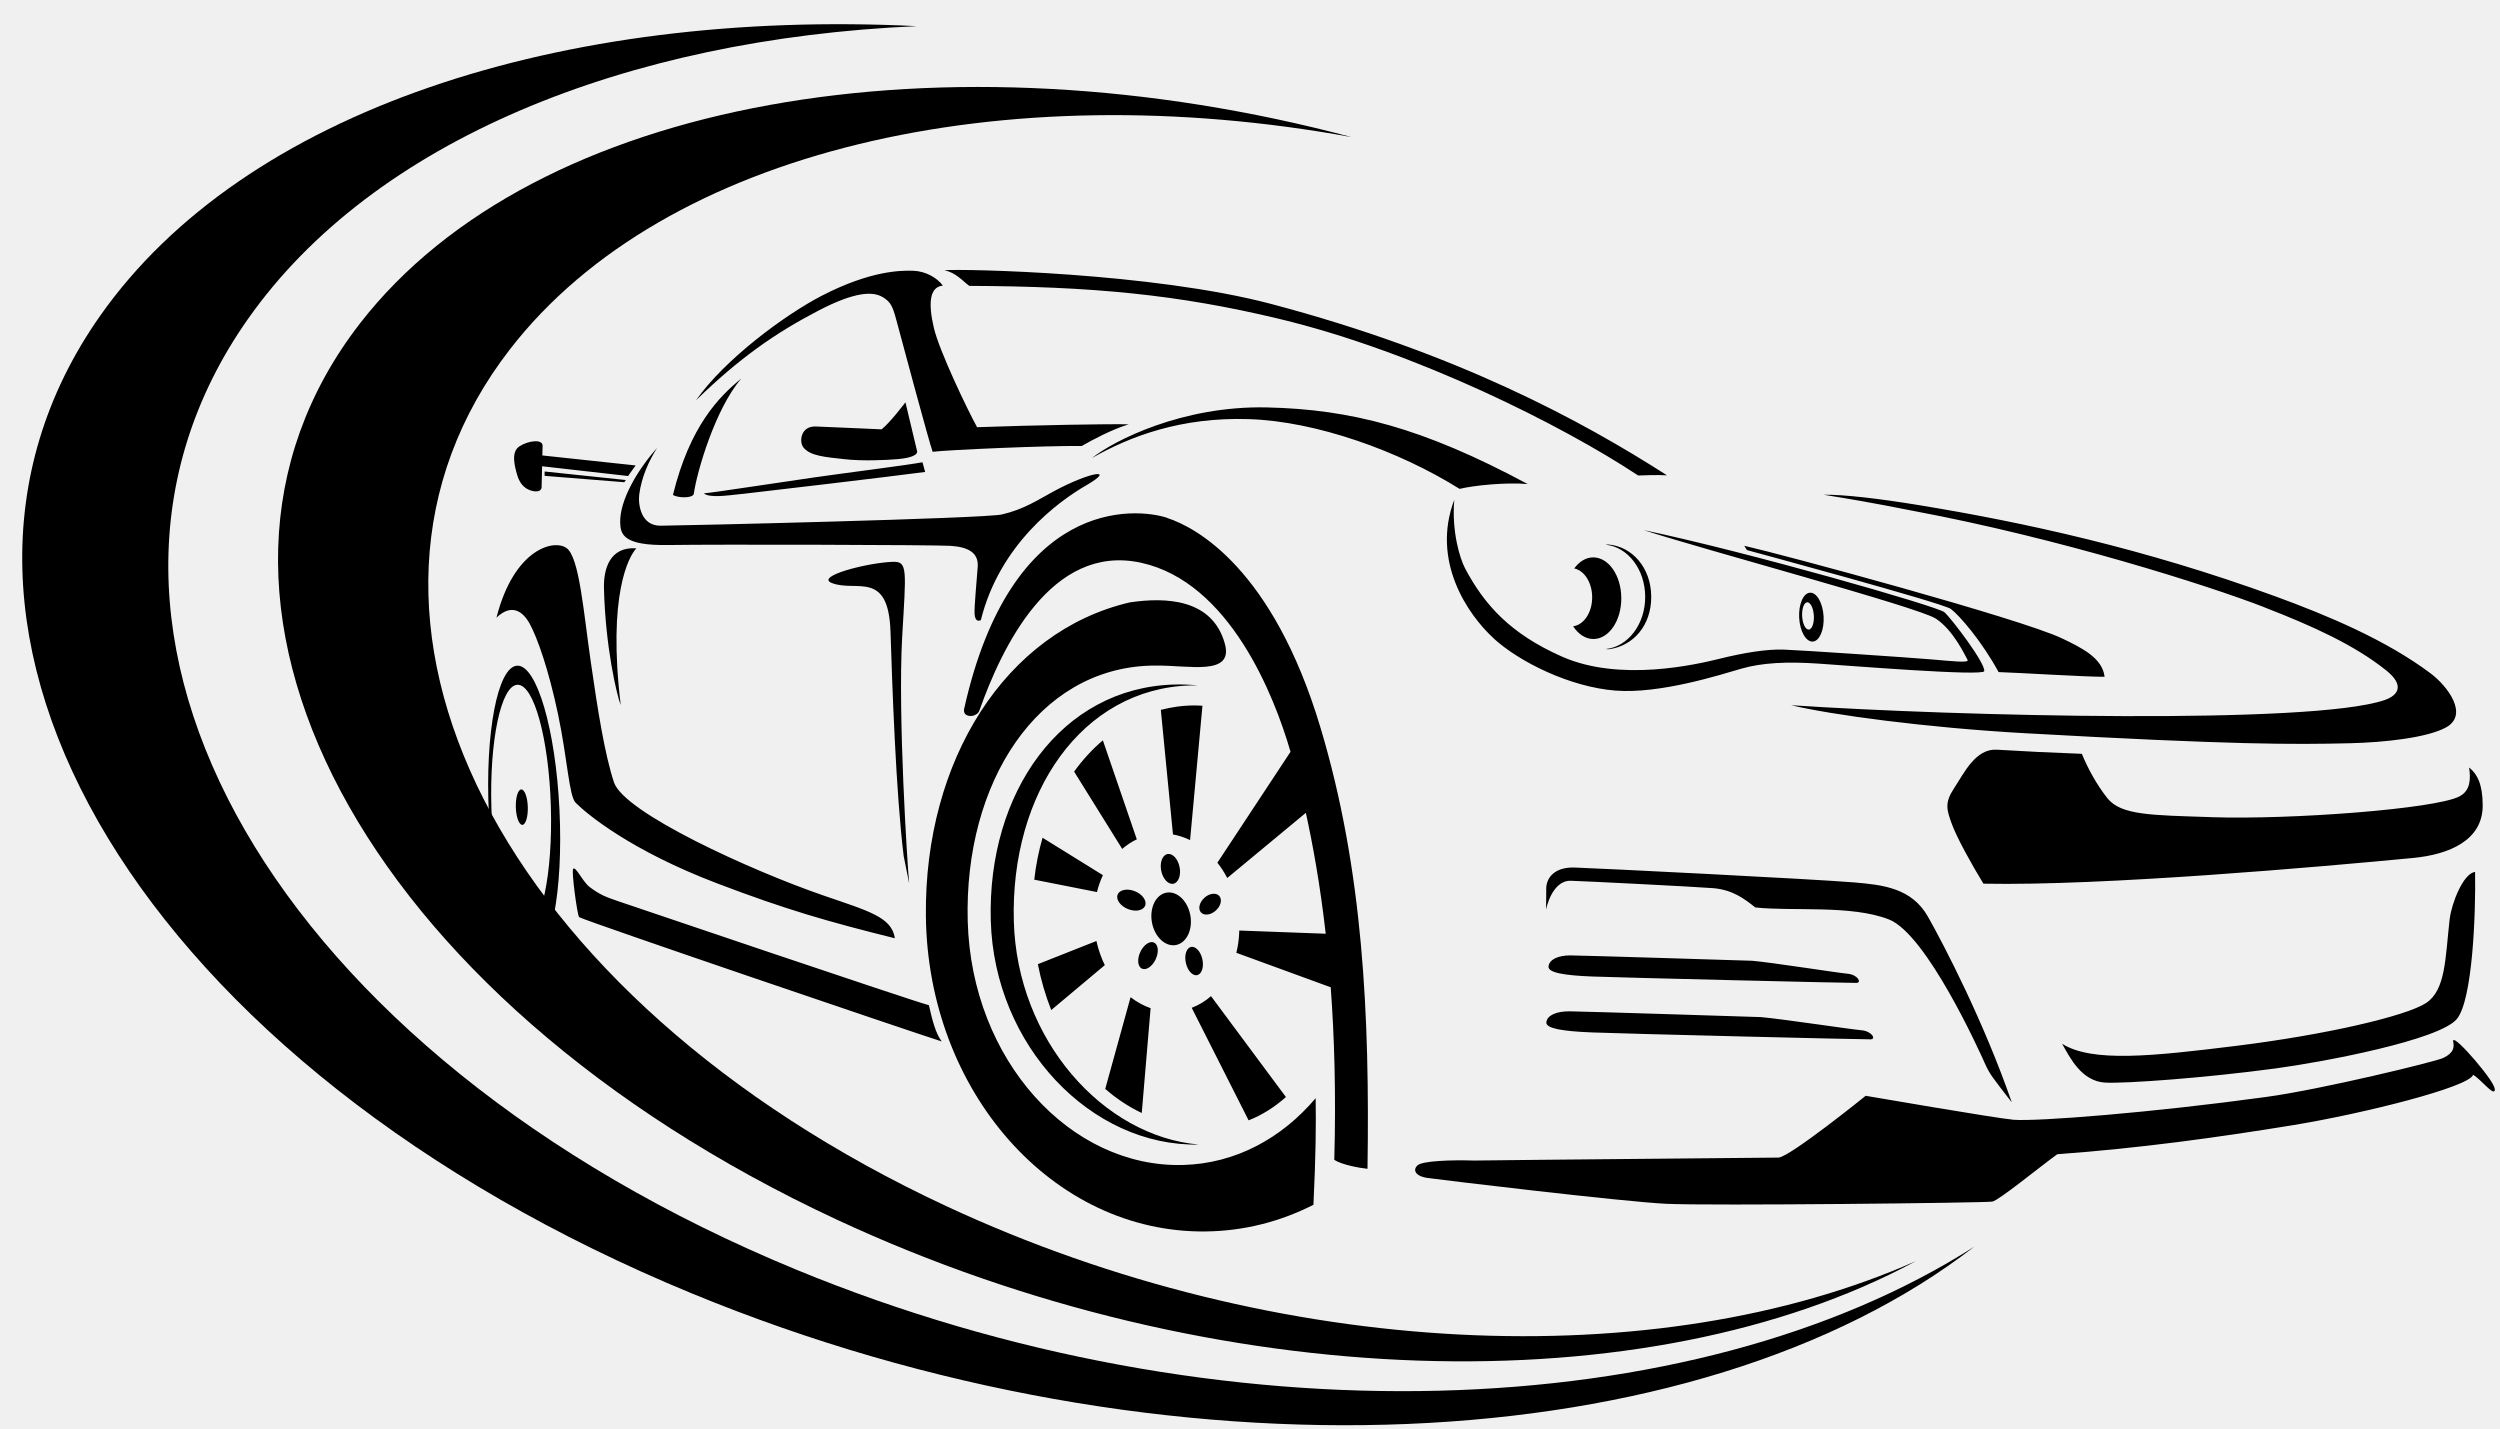
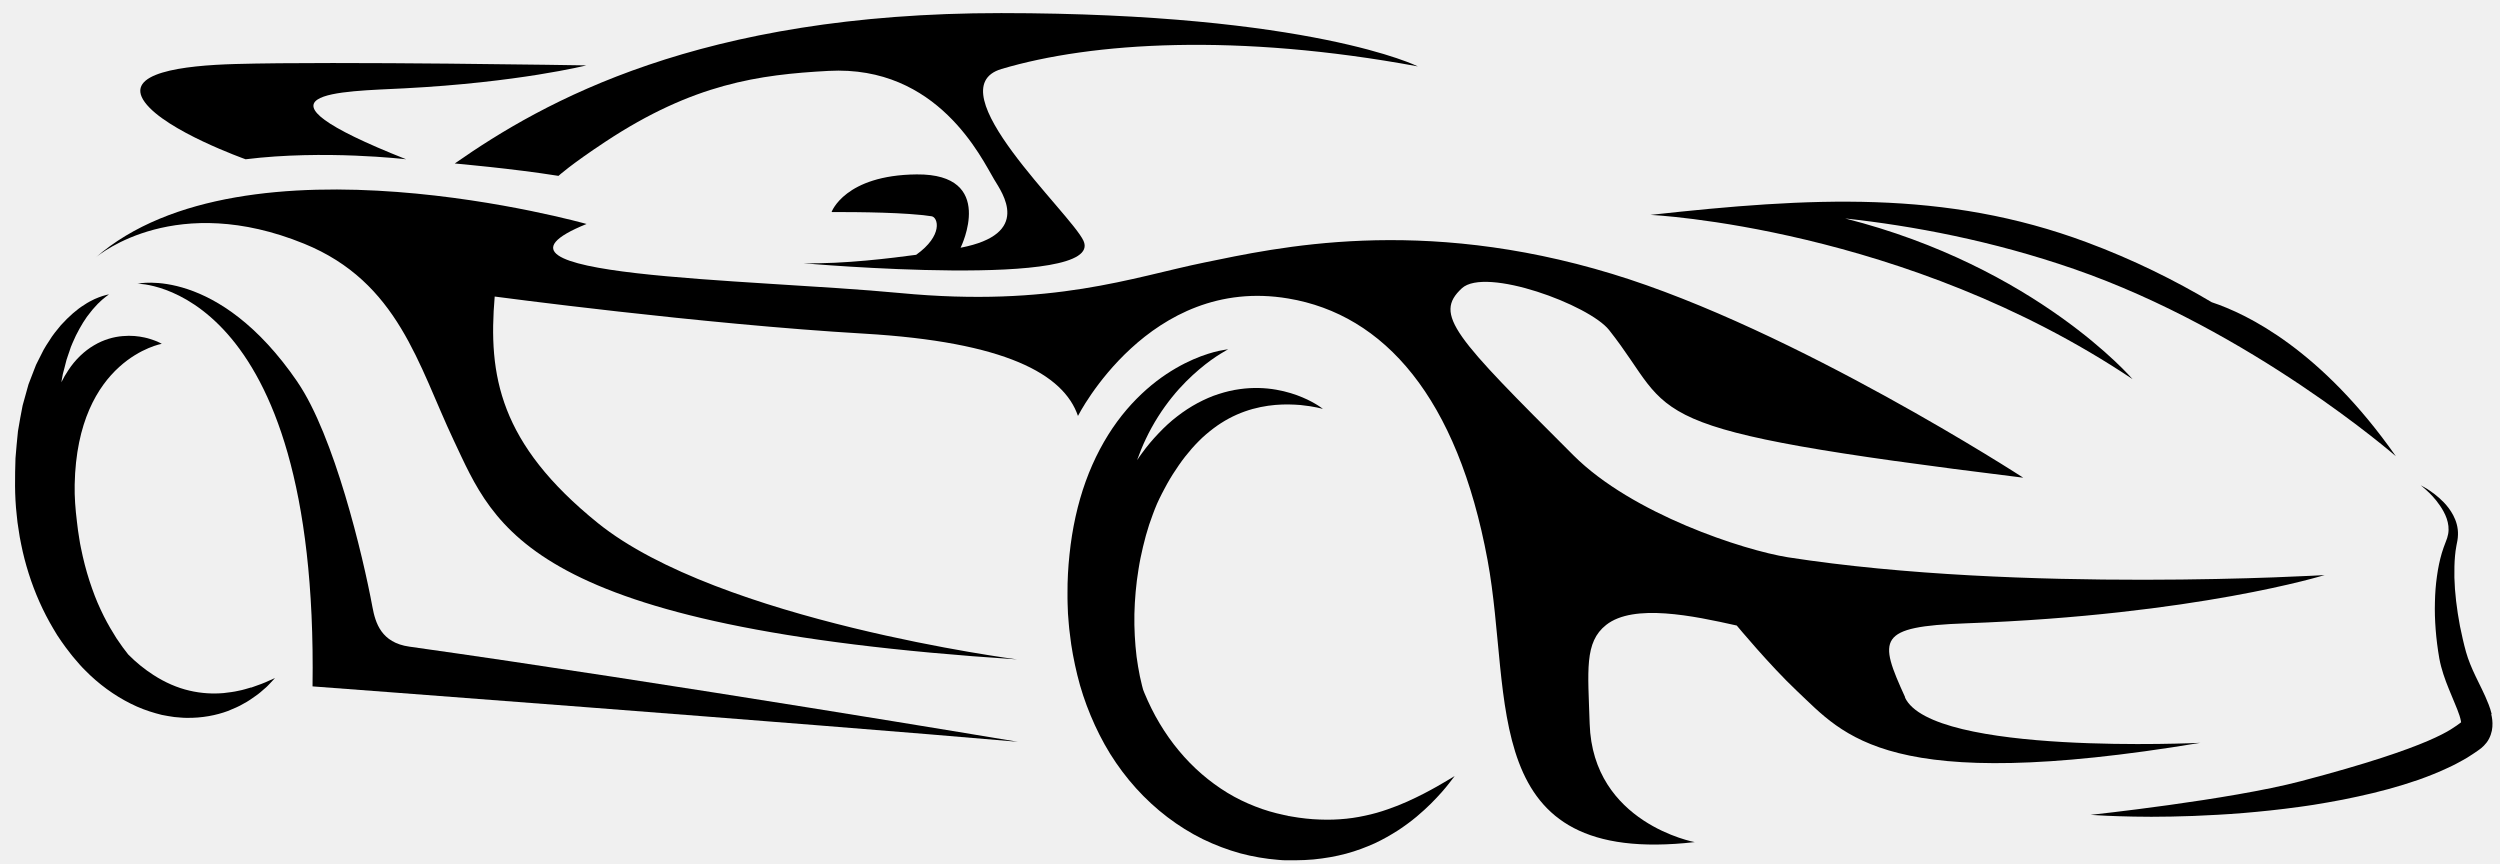
- <svg xmlns="http://www.w3.org/2000/svg" width="91" height="52" viewBox="0 0 91 52" fill="none">
-   <g clip-path="url(#clip0_735_521)">
-     <path d="M46.561 11.606C51.54 12.801 56.895 15.497 59.629 17.308C59.629 17.308 60.377 17.278 60.679 17.302C57.581 15.317 53.055 12.858 46.264 11.062C41.938 9.917 35.031 9.78 34.378 9.837C34.797 9.928 35.031 10.218 35.281 10.406C39.743 10.425 42.862 10.717 46.561 11.606ZM32.507 20.45C31.59 20.48 29.66 20.973 30.275 21.22C31.152 21.572 32.34 20.721 32.414 22.991C32.476 24.915 32.609 28.857 32.894 31.161L33.094 32.16C33.03 31.489 32.677 26.045 32.84 23.165C32.979 20.753 33.047 20.433 32.507 20.45ZM71.011 22.166C71.323 22.401 72.125 23.321 72.749 24.464C73.445 24.485 75.985 24.642 76.607 24.635C76.529 23.946 75.762 23.575 75.057 23.237C73.536 22.511 64.841 20.171 63.492 19.866L63.587 20.023C63.587 20.023 70.715 21.946 71.011 22.166ZM82.429 22.109C84.205 22.797 85.711 23.486 86.856 24.401C87.524 24.934 87.319 25.306 86.788 25.486C84.141 26.385 71.273 26.074 65.197 25.67C66.656 26.019 70.085 26.485 73.687 26.688C81.297 27.113 83.487 27.103 85.538 27.054C86.798 27.024 88.357 26.853 89.035 26.478C89.878 26.013 89.09 24.974 88.479 24.515C86.846 23.288 84.705 22.395 82.828 21.709C78.046 19.963 73.654 19.011 69.864 18.389C68.409 18.15 67.119 17.998 66.379 18.008C67.293 18.157 68.049 18.279 69.647 18.597C74.964 19.593 80.361 21.303 82.427 22.105L82.429 22.109ZM21.984 21.398C22.033 23.535 22.453 25.315 22.595 25.668C22.11 21.654 22.891 20.243 23.164 19.959C22.18 19.889 21.969 20.738 21.984 21.396V21.398ZM23.922 16.301C23.213 17.092 22.552 18.205 22.575 19.026C22.587 19.456 22.692 19.866 24.338 19.839C25.981 19.811 34.033 19.832 34.584 19.868C35.209 19.906 35.624 20.097 35.589 20.626C35.562 21.051 35.455 22.111 35.475 22.352C35.494 22.594 35.597 22.623 35.703 22.572C36.387 19.817 38.511 18.262 39.526 17.674C40.659 17.018 39.687 17.171 38.375 17.873C37.796 18.184 37.279 18.54 36.469 18.726C35.814 18.876 24.776 19.132 24.044 19.136C23.315 19.14 23.224 18.345 23.269 17.991C23.354 17.359 23.618 16.775 23.92 16.303L23.922 16.301ZM32.66 16.715C32.954 16.688 33.38 16.622 33.386 16.438L32.958 14.644C32.958 14.644 32.4 15.385 32.09 15.628C31.732 15.617 30.238 15.541 29.691 15.524C29.143 15.507 29.081 16.076 29.242 16.284C29.496 16.608 30.073 16.637 30.728 16.713C31.385 16.79 32.307 16.747 32.658 16.713L32.66 16.715ZM25.253 17.985C25.363 17.173 26.041 14.87 26.983 13.779C26.187 14.426 25.111 15.501 24.495 18.017C24.677 18.127 25.191 18.144 25.253 17.985ZM32.127 10.812C32.421 10.988 32.495 11.151 32.631 11.665C32.805 12.314 33.818 16.091 33.948 16.445C34.485 16.377 38.096 16.216 39.373 16.235C39.793 15.996 40.462 15.636 41.086 15.446C40.402 15.425 37.571 15.478 35.566 15.55C35.221 14.925 34.194 12.788 33.993 11.936C33.785 11.047 33.83 10.442 34.32 10.397C34.113 10.11 33.69 9.871 33.247 9.856C32.805 9.841 31.693 9.843 29.903 10.77C28.591 11.449 26.39 13.063 25.33 14.576C26.896 13.046 28.219 12.124 29.79 11.307C31.152 10.598 31.784 10.609 32.127 10.814V10.812ZM26.987 17.983C27.479 17.93 32.59 17.327 33.675 17.179L33.578 16.826C33.041 16.929 31.048 17.177 29.649 17.376C28.258 17.575 25.968 17.932 25.621 17.958C25.817 18.131 26.456 18.04 26.987 17.981V17.983ZM56.287 37.212C56.264 37.437 56.876 37.538 57.959 37.581C59.04 37.625 67.898 37.841 68.099 37.832C68.299 37.824 68.13 37.532 67.749 37.5C67.369 37.468 64.856 37.088 64.095 37.022C64.095 37.022 57.693 36.817 57.13 36.812C56.67 36.808 56.312 36.952 56.287 37.212ZM67.584 35.776C67.774 35.767 67.615 35.475 67.253 35.444C66.892 35.412 64.505 35.035 63.783 34.972C63.783 34.972 57.701 34.781 57.168 34.777C56.73 34.773 56.391 34.919 56.366 35.179C56.345 35.403 56.924 35.505 57.953 35.545C58.98 35.585 67.394 35.786 67.584 35.778V35.776ZM89.167 33.459C89.006 34.881 89.028 36.04 88.305 36.512C87.582 36.982 84.684 37.663 81.4 38.069C78.341 38.448 76.147 38.681 75.061 37.993C75.357 38.522 75.779 39.362 76.634 39.407C77.37 39.445 80.253 39.239 82.853 38.888C84.593 38.653 88.795 37.858 89.429 37.092C90.004 36.398 90.12 33.258 90.093 31.739C89.667 31.783 89.233 32.881 89.169 33.457L89.167 33.459ZM65.984 23.353C66.23 23.338 66.406 22.928 66.379 22.437C66.35 21.946 66.129 21.559 65.885 21.574C65.639 21.588 65.463 21.999 65.49 22.49C65.517 22.983 65.74 23.368 65.984 23.353ZM65.782 21.923C65.9 21.916 66.007 22.134 66.024 22.407C66.04 22.682 65.957 22.911 65.84 22.917C65.722 22.924 65.614 22.708 65.598 22.433C65.583 22.158 65.666 21.929 65.782 21.923ZM80.476 29.743C78.335 29.673 77.215 29.678 76.719 29.066C76.324 28.579 75.981 27.936 75.779 27.439C74.714 27.399 73.673 27.35 72.689 27.289C71.906 27.24 71.486 28.152 71.13 28.689C70.773 29.227 70.862 29.479 71.044 29.985C71.224 30.488 71.79 31.504 72.197 32.166C76.554 32.253 84.49 31.55 87.846 31.229C89.157 31.102 90.37 30.585 90.37 29.324C90.37 28.522 90.159 28.177 89.903 27.959C89.897 27.953 89.886 27.949 89.876 27.943C89.93 28.319 89.944 28.774 89.518 28.992C88.648 29.441 83.444 29.843 80.474 29.745L80.476 29.743ZM72.236 38.679C72.43 39.11 72.499 39.182 73.23 40.128C72.211 37.191 70.771 34.417 70.18 33.372C69.589 32.325 68.543 32.21 67.505 32.121C66.096 32.001 58.131 31.603 57.31 31.578C56.608 31.557 56.295 31.929 56.283 32.331C56.279 32.492 56.287 32.663 56.275 33.112C56.275 33.112 56.48 32.041 57.178 32.06C57.697 32.075 61.63 32.272 62.357 32.329C63.083 32.388 63.521 32.737 63.893 33.031C65.238 33.179 67.392 32.93 68.76 33.469C70.128 34.009 72.044 38.249 72.238 38.681L72.236 38.679ZM58.455 23.624C58.497 23.628 58.54 23.637 58.581 23.63C59.449 23.508 60.109 22.771 60.105 21.72C60.1 20.668 59.418 19.906 58.567 19.822C58.526 19.817 58.482 19.824 58.441 19.828C59.245 19.902 59.881 20.719 59.885 21.72C59.89 22.721 59.259 23.541 58.455 23.624ZM54.365 23.235C55.318 24.106 57.155 25.006 58.796 25.137C60.435 25.268 62.645 24.553 63.395 24.337C64.145 24.121 65.054 24.079 66.187 24.155C67.32 24.231 72.189 24.623 72.226 24.43C72.278 24.153 71.048 22.53 70.777 22.285C70.548 22.077 63.641 20.097 59.83 19.295C61.845 19.959 69.806 22.094 70.459 22.515C71.112 22.936 71.544 23.895 71.618 24.018C71.693 24.14 71.056 24.066 70.314 24.003C69.572 23.939 65.548 23.666 64.922 23.645C64.298 23.626 63.484 23.759 62.616 23.973C61.748 24.187 58.972 24.838 56.852 23.899C54.973 23.065 54.032 22.016 53.33 20.691C53.142 20.336 52.838 19.36 52.935 18.195C52.094 20.414 53.414 22.361 54.367 23.233L54.365 23.235ZM57.261 22.795C57.449 23.082 57.711 23.262 58.003 23.26C58.565 23.258 59.02 22.591 59.015 21.77C59.013 20.95 58.554 20.287 57.992 20.289C57.724 20.289 57.482 20.444 57.302 20.691C57.67 20.767 57.953 21.206 57.955 21.737C57.957 22.291 57.653 22.746 57.263 22.797L57.261 22.795ZM55.607 17.619C51.794 15.571 49.176 14.898 46.111 14.83C43.046 14.762 40.551 16.032 39.743 16.675C41.14 15.876 43.002 15.177 45.453 15.256C47.905 15.332 50.916 16.411 53.129 17.795C53.654 17.666 54.832 17.551 55.607 17.619ZM42.808 34.398C43.192 34.322 43.426 33.835 43.327 33.309C43.228 32.784 42.835 32.418 42.45 32.494C42.066 32.57 41.833 33.057 41.932 33.584C42.031 34.108 42.424 34.474 42.808 34.398ZM36.064 33.503C36.188 38.067 39.716 41.743 43.639 41.662C40.16 41.36 37.021 37.86 36.903 33.529C36.777 28.869 39.375 25.061 43.345 24.949C43.436 24.947 43.527 24.947 43.616 24.949C43.325 24.921 43.033 24.908 42.74 24.917C38.629 25.033 35.938 28.844 36.064 33.503ZM42.849 25.721C42.647 25.748 42.448 25.789 42.254 25.839L42.696 30.374C42.909 30.412 43.118 30.482 43.319 30.579L43.769 25.689C43.469 25.668 43.163 25.677 42.849 25.721ZM43.581 35.494C43.746 35.454 43.829 35.194 43.765 34.91C43.701 34.627 43.515 34.43 43.349 34.47C43.184 34.51 43.102 34.771 43.166 35.054C43.23 35.336 43.416 35.535 43.583 35.494H43.581ZM42.713 32.168C42.897 32.128 42.998 31.855 42.936 31.557C42.876 31.258 42.676 31.049 42.492 31.089C42.308 31.129 42.207 31.402 42.269 31.701C42.331 31.997 42.529 32.206 42.713 32.168ZM42.064 34.923C42.188 34.663 42.165 34.39 42.012 34.312C41.859 34.235 41.634 34.386 41.51 34.646C41.386 34.906 41.409 35.181 41.562 35.257C41.715 35.334 41.94 35.183 42.064 34.923ZM22.779 17.473L19.824 17.162V17.321L22.724 17.553L22.781 17.473H22.779ZM42.483 18.848C41.32 18.472 36.81 18.089 35.093 25.81C35.05 26.078 35.349 26.095 35.477 26.032C35.564 25.99 35.618 25.956 35.653 25.856C36.459 23.582 38.257 19.767 41.535 20.484C44.761 21.191 46.388 25.334 46.975 27.365L44.313 31.402C44.447 31.571 44.567 31.758 44.672 31.959L47.533 29.587C47.781 30.719 48.051 32.179 48.256 33.988L45.11 33.871C45.104 34.153 45.067 34.424 45.003 34.682L48.438 35.937C48.572 37.746 48.634 39.834 48.568 42.219C48.841 42.396 49.459 42.511 49.777 42.545C49.86 36.965 49.62 31.669 48.066 26.487C46.328 20.683 43.531 19.191 42.483 18.853V18.848ZM90.066 38.567C89.737 38.179 89.291 37.724 89.293 37.894C89.338 38.11 89.332 38.321 88.929 38.512C88.646 38.645 84.517 39.652 82.489 39.929C78.329 40.501 74.146 40.828 73.29 40.759C72.691 40.71 67.911 39.887 67.911 39.887C67.911 39.887 65.187 42.087 64.744 42.136L56.089 42.217L53.66 42.244C52.801 42.217 51.796 42.257 51.608 42.411C51.42 42.566 51.492 42.809 51.959 42.877C52.427 42.944 59.057 43.742 60.648 43.818C62.237 43.895 72.288 43.785 72.523 43.738C72.759 43.694 74.257 42.466 74.886 42.014C77.887 41.795 80.718 41.404 83.465 40.956C86.021 40.537 89.892 39.568 90.022 39.121C90.328 39.318 90.7 39.809 90.793 39.718C90.913 39.601 90.442 39.009 90.07 38.569L90.066 38.567ZM41.882 36.698C41.624 36.607 41.38 36.474 41.153 36.298L40.231 39.635C40.634 39.989 41.078 40.285 41.56 40.513L41.882 36.698ZM46.809 39.934L44.081 36.26C43.872 36.442 43.635 36.588 43.378 36.684L45.449 40.78C45.937 40.59 46.394 40.3 46.809 39.931V39.934ZM43.85 32.672C43.662 32.833 43.6 33.072 43.709 33.205C43.819 33.338 44.058 33.315 44.246 33.152C44.434 32.991 44.496 32.752 44.387 32.619C44.278 32.486 44.036 32.509 43.85 32.67V32.672ZM18.974 28.736C18.852 28.74 18.766 29.032 18.776 29.388C18.786 29.743 18.894 30.029 19.014 30.025C19.134 30.02 19.223 29.728 19.212 29.373C19.202 29.017 19.094 28.732 18.974 28.734V28.736ZM18.824 24.231C18.115 24.267 17.652 26.677 17.794 29.614C17.935 32.551 18.625 34.904 19.336 34.868C20.045 34.832 20.508 32.422 20.365 29.485C20.225 26.548 19.535 24.195 18.824 24.231ZM19.105 33.838C18.507 33.857 17.962 31.876 17.887 29.415C17.813 26.954 18.239 24.944 18.836 24.925C19.433 24.906 19.977 26.887 20.051 29.348C20.126 31.808 19.7 33.819 19.105 33.838ZM19.287 22.716C19.553 23.205 19.966 24.346 20.316 26.015C20.661 27.665 20.713 28.982 20.956 29.223C21.39 29.654 22.978 30.966 26.109 32.157C28.612 33.11 30.122 33.543 32.574 34.153C32.456 33.378 31.619 33.163 29.965 32.593C27.351 31.692 22.719 29.587 22.349 28.478C22.011 27.454 21.758 25.854 21.51 24.132C21.242 22.282 21.091 20.308 20.632 19.957C20.173 19.606 18.708 19.976 18.071 22.483C18.605 21.971 19.02 22.225 19.287 22.714V22.716ZM19.516 17.886C19.692 17.892 19.714 17.759 19.714 17.759L19.733 16.972L22.862 17.327C22.967 17.175 23.052 17.056 23.137 16.942L19.741 16.578L19.75 16.246C19.778 15.966 19.229 16.036 18.908 16.246C18.588 16.455 18.737 16.982 18.826 17.291C18.974 17.803 19.34 17.884 19.516 17.888V17.886ZM40.681 32.566C40.613 32.746 40.783 32.981 41.06 33.091C41.337 33.201 41.615 33.144 41.684 32.964C41.752 32.784 41.583 32.549 41.306 32.439C41.029 32.329 40.75 32.386 40.681 32.566ZM22.469 32.792C22.093 32.663 21.847 32.579 21.467 32.291C21.2 32.088 20.95 31.504 20.861 31.631C20.797 31.724 21.018 33.353 21.082 33.385C21.419 33.562 33.051 37.517 34.279 37.909C34.059 37.617 33.942 37.162 33.812 36.59C33.165 36.419 22.839 32.919 22.467 32.792H22.469ZM43.073 42.405C38.962 42.521 35.364 38.59 35.225 33.533C35.089 28.476 37.771 24.346 41.882 24.229C41.948 24.229 42.014 24.227 42.081 24.229C43.242 24.204 44.92 24.629 44.583 23.425C44.127 21.796 42.442 21.73 41.124 21.927C36.6 22.983 33.642 27.678 33.702 33.34C33.77 39.745 38.327 44.887 43.879 44.825C45.278 44.811 46.607 44.466 47.809 43.854C47.896 42.075 47.905 40.928 47.89 39.974C46.65 41.438 44.972 42.352 43.071 42.405H43.073ZM41.38 30.552L40.144 26.948C39.758 27.276 39.406 27.657 39.098 28.087L40.849 30.901C41.01 30.759 41.188 30.642 41.38 30.552ZM40.144 31.855L37.949 30.494C37.809 30.981 37.705 31.491 37.647 32.02L39.929 32.471C39.983 32.255 40.055 32.05 40.146 31.855H40.144ZM40.216 35.133C40.084 34.862 39.979 34.568 39.91 34.252L37.778 35.096C37.891 35.678 38.057 36.239 38.265 36.766L40.216 35.13V35.133Z" fill="black" />
-     <path d="M69.711 45.919C60.01 51.137 44.28 50.83 30.453 44.392C13.155 36.334 5.386 21.728 13.105 11.77C19.483 3.544 34.436 1.062 49.199 4.991C36.519 2.674 24.21 5.429 18.57 12.704C11.082 22.363 18.191 36.332 34.448 43.905C46.58 49.554 60.375 50.045 69.709 45.917L69.711 45.919Z" fill="black" />
-     <path d="M71.873 45.371C61.785 53.198 42.463 54.203 25.194 47.085C5.254 38.869 -4.396 22.936 3.642 11.5C8.901 4.014 20.438 0.311 33.371 0.952C22.779 1.415 13.595 5.11 9.021 11.618C1.085 22.911 10.026 38.404 28.99 46.218C44.395 52.565 61.675 51.897 71.875 45.371H71.873Z" fill="black" />
-   </g>
-   <defs>
-     <clipPath id="clip0_735_521">
-       <rect width="91" height="52" fill="white" transform="translate(0.000488281 0.000244141)" />
-     </clipPath>
-   </defs>
+ <svg xmlns="http://www.w3.org/2000/svg" width="139" height="48" viewBox="0 0 139 48" fill="none">
+   <path d="M79.16 44.127C78.609 44.408 77.935 44.734 77.15 45C76.757 45.138 76.338 45.26 75.894 45.352C75.451 45.449 74.986 45.52 74.496 45.551C74.012 45.587 73.507 45.581 72.986 45.546C72.726 45.525 72.461 45.5 72.19 45.459C72.058 45.439 71.92 45.413 71.782 45.393L71.67 45.372H71.639C71.639 45.372 71.654 45.372 71.639 45.367H71.629L71.578 45.352L71.379 45.311C70.848 45.199 70.313 45.046 69.787 44.837C69.261 44.632 68.741 44.382 68.246 44.081C67.251 43.474 66.328 42.683 65.547 41.739C65.154 41.27 64.797 40.76 64.476 40.224C64.154 39.688 63.874 39.117 63.629 38.53C63.603 38.469 63.583 38.408 63.557 38.346C63.537 38.27 63.516 38.193 63.496 38.117C63.409 37.78 63.338 37.428 63.277 37.061C63.215 36.698 63.164 36.321 63.134 35.933C63.103 35.545 63.078 35.153 63.072 34.749C63.057 33.943 63.108 33.112 63.21 32.275C63.236 32.066 63.266 31.856 63.302 31.647C63.333 31.438 63.373 31.229 63.414 31.02C63.496 30.601 63.603 30.188 63.71 29.78C63.822 29.372 63.955 28.968 64.103 28.581C64.175 28.387 64.251 28.193 64.333 28.004C64.374 27.912 64.419 27.815 64.46 27.729C64.481 27.683 64.496 27.647 64.527 27.596L64.603 27.443L64.746 27.172C64.792 27.081 64.848 26.989 64.894 26.897C64.996 26.718 65.098 26.54 65.21 26.366C65.43 26.024 65.654 25.693 65.894 25.387C66.134 25.081 66.384 24.795 66.649 24.53C66.909 24.264 67.185 24.035 67.466 23.82C68.027 23.397 68.619 23.086 69.21 22.877C69.802 22.667 70.384 22.56 70.909 22.514C71.44 22.468 71.915 22.489 72.308 22.519C72.7 22.56 73.012 22.611 73.226 22.657C73.44 22.703 73.552 22.734 73.552 22.734C73.552 22.734 73.461 22.657 73.277 22.54C73.088 22.422 72.808 22.259 72.42 22.096C72.037 21.933 71.542 21.769 70.956 21.667C70.369 21.565 69.675 21.529 68.92 21.637C68.542 21.688 68.154 21.779 67.761 21.907C67.364 22.029 66.971 22.208 66.583 22.412C66.195 22.621 65.812 22.871 65.45 23.152C65.083 23.433 64.741 23.749 64.414 24.096C64.088 24.438 63.777 24.805 63.496 25.193C63.399 25.32 63.312 25.453 63.221 25.586C63.368 25.178 63.527 24.785 63.705 24.412C64.129 23.514 64.639 22.739 65.159 22.091C65.68 21.443 66.21 20.933 66.68 20.535C67.149 20.137 67.552 19.861 67.838 19.683C68.124 19.504 68.287 19.422 68.287 19.422C68.287 19.422 68.103 19.438 67.767 19.509C67.43 19.585 66.94 19.723 66.343 19.983C65.746 20.244 65.037 20.631 64.302 21.193C63.567 21.759 62.802 22.504 62.113 23.443C61.425 24.382 60.822 25.504 60.368 26.759C59.914 28.014 59.613 29.392 59.465 30.821C59.389 31.535 59.348 32.265 59.353 32.989V33.249C59.353 33.341 59.353 33.438 59.358 33.535C59.363 33.729 59.373 33.923 59.379 34.117C59.389 34.306 59.404 34.494 59.424 34.683L59.45 34.969L59.486 35.255C59.567 36.015 59.715 36.775 59.899 37.535C60.083 38.295 60.333 39.045 60.639 39.78C60.945 40.515 61.302 41.229 61.725 41.913C62.149 42.592 62.629 43.234 63.164 43.826C64.231 45.01 65.506 45.979 66.869 46.653C67.552 46.985 68.256 47.25 68.955 47.444C69.659 47.633 70.364 47.75 71.052 47.806C71.139 47.811 71.226 47.816 71.308 47.826H71.369L71.415 47.831H71.445H71.558C71.726 47.831 71.889 47.831 72.052 47.831C72.379 47.831 72.706 47.811 73.022 47.786C73.66 47.724 74.272 47.617 74.843 47.464C75.415 47.311 75.945 47.107 76.425 46.893C76.91 46.668 77.338 46.418 77.731 46.168C78.119 45.913 78.466 45.653 78.767 45.403C79.068 45.148 79.333 44.908 79.563 44.678C80.022 44.219 80.349 43.837 80.558 43.566C80.665 43.433 80.742 43.326 80.798 43.255C80.849 43.183 80.879 43.148 80.879 43.148C80.879 43.148 80.721 43.239 80.43 43.418C80.139 43.592 79.711 43.842 79.16 44.127Z" fill="black" />
+   <path d="M16.546 21.244C12.112 14.764 7.647 15.774 7.647 15.774C7.647 15.774 17.704 15.718 17.377 38.163C17.377 38.163 45.037 40.234 56.593 41.244C56.593 41.244 37.047 37.964 22.76 35.953C21.194 35.734 20.872 34.627 20.709 33.759C20.174 30.861 18.576 24.218 16.546 21.249V21.244Z" fill="black" />
+   <path d="M31.051 9.779C31.051 9.779 31.704 9.172 33.658 7.881C38.551 4.646 42.204 4.151 46.062 3.942C52.154 3.61 54.582 8.82 55.276 9.978C55.735 10.743 57.389 13.009 53.409 13.774C53.434 13.723 55.419 9.662 50.97 9.697C46.965 9.733 46.235 11.789 46.235 11.789C47.842 11.789 50.373 11.81 51.796 12.024C52.159 12.08 52.45 13.09 50.939 14.167C49.602 14.345 46.944 14.687 44.658 14.636C44.658 14.636 61.496 16.121 60.241 13.386C59.531 11.85 51.955 4.947 55.684 3.835C60.73 2.335 68.797 1.835 78.833 3.692C78.843 3.692 72.925 0.738 55.669 0.728C38.893 0.722 30.214 5.646 25.285 9.09C25.285 9.09 28.505 9.371 31.056 9.779H31.051Z" fill="black" />
+   <path d="M105.927 38.77C104.442 35.515 104.345 34.836 109.31 34.657C122.111 34.193 129.249 31.974 129.249 31.974C129.249 31.974 112.361 32.999 99.401 30.984C96.957 30.591 90.758 28.586 87.487 25.32C80.865 18.703 79.691 17.499 81.278 16.029C82.589 14.82 88.36 16.948 89.467 18.351C93.35 23.259 90.39 23.831 112.493 26.56C112.493 26.56 99.799 18.32 89.635 15.228C78.91 11.963 70.951 13.779 66.966 14.595C62.986 15.407 58.527 17.101 50.057 16.294C41.587 15.488 25.245 15.437 32.613 12.453C32.613 12.453 13.622 7.08 5.311 14.325C5.591 14.09 9.826 10.667 16.908 13.55C22.153 15.682 23.255 20.31 25.225 24.479C27.531 29.351 29.286 34.887 56.552 36.663C56.552 36.663 39.98 34.52 33.24 29.081C27.755 24.652 27.133 20.871 27.505 16.488C27.505 16.488 39.001 18.024 48.032 18.55C55.899 19.009 59.139 20.8 59.935 23.126C59.935 23.126 63.895 15.294 71.624 16.596C76.961 17.488 81.033 22.101 82.707 31.132C84.14 38.852 82.079 48.204 94.227 46.821C94.227 46.821 88.554 45.785 88.385 40.234C88.293 37.285 88.079 35.709 89.304 34.744C90.834 33.54 94.151 34.239 96.564 34.78C96.564 34.78 98.406 36.999 99.906 38.413C102.549 40.898 104.901 44.199 122.336 41.301C122.336 41.301 107.401 42.025 105.911 38.77H105.927Z" fill="black" />
+   <path d="M138.535 39.698C138.489 39.505 138.433 39.336 138.372 39.178C138.132 38.561 137.872 38.086 137.648 37.612C137.423 37.142 137.234 36.688 137.112 36.254C136.979 35.78 136.872 35.285 136.775 34.816C136.596 33.867 136.484 32.948 136.464 32.106C136.459 31.688 136.464 31.28 136.5 30.902C136.52 30.718 136.535 30.545 136.576 30.346C136.591 30.249 136.607 30.167 136.632 30.055C136.647 29.948 136.663 29.846 136.663 29.739C136.678 29.32 136.556 28.948 136.403 28.657C136.249 28.361 136.061 28.127 135.882 27.938C135.515 27.56 135.183 27.336 134.954 27.188C134.724 27.045 134.591 26.984 134.591 26.984C134.591 26.984 134.709 27.07 134.908 27.254C135.107 27.433 135.392 27.713 135.668 28.121C135.806 28.326 135.943 28.56 136.035 28.826C136.127 29.096 136.173 29.392 136.117 29.693C136.091 29.841 136.045 29.979 135.969 30.167C135.897 30.336 135.831 30.545 135.765 30.749C135.647 31.152 135.556 31.586 135.494 32.045C135.428 32.504 135.392 32.979 135.382 33.474C135.367 33.969 135.382 34.479 135.423 35.004C135.464 35.53 135.53 36.06 135.627 36.617C135.739 37.214 135.938 37.77 136.153 38.3C136.26 38.566 136.367 38.826 136.474 39.076C136.581 39.326 136.678 39.571 136.75 39.79C136.785 39.897 136.811 40.005 136.826 40.086C136.831 40.117 136.836 40.142 136.836 40.168H136.826L136.739 40.234C136.341 40.499 135.372 41.479 127.933 43.433C123.948 44.479 116.233 45.306 116.233 45.306C116.233 45.306 116.376 45.316 116.647 45.331C116.912 45.342 117.31 45.372 117.81 45.382C118.31 45.398 118.917 45.413 119.616 45.413C120.31 45.413 121.101 45.398 121.958 45.367C122.815 45.331 123.744 45.285 124.729 45.204C125.708 45.122 126.744 45.015 127.815 44.867C128.081 44.826 128.351 44.796 128.622 44.75C128.892 44.704 129.168 44.658 129.438 44.612C129.989 44.515 130.54 44.413 131.101 44.285C132.219 44.045 133.346 43.745 134.469 43.357C135.025 43.158 135.586 42.938 136.132 42.678C136.27 42.617 136.408 42.545 136.54 42.479C136.673 42.408 136.811 42.336 136.943 42.26C137.076 42.183 137.214 42.107 137.341 42.02C137.469 41.943 137.627 41.831 137.739 41.755L137.826 41.693L137.867 41.663L137.908 41.632L137.949 41.602C138.056 41.515 138.163 41.408 138.26 41.28C138.454 41.025 138.561 40.683 138.576 40.413C138.597 40.132 138.561 39.908 138.515 39.714L138.535 39.698ZM136.852 40.234C136.852 40.234 136.852 40.229 136.852 40.209C136.852 40.224 136.852 40.229 136.852 40.234Z" fill="black" />
+   <path d="M13.652 8.856C18.025 8.315 22.581 8.856 22.581 8.856C13.06 5.08 18.989 5.095 22.479 4.912C28.821 4.585 32.602 3.636 32.602 3.636C32.602 3.636 18.668 3.401 13.086 3.559C10.167 3.641 6.846 4.044 8.055 5.687C9.229 7.284 13.657 8.856 13.657 8.856H13.652Z" fill="black" />
+   <path d="M91.753 11.947C91.753 11.947 105.912 12.6 118.57 21.08C118.57 21.08 113.218 14.835 102.59 12.146C106.34 12.555 110.754 13.376 115.32 14.958C125.183 18.371 133.209 25.366 133.209 25.366C129.066 19.458 124.958 17.463 122.974 16.805C120.948 15.601 118.621 14.437 116.014 13.468C108.136 10.534 100.656 10.973 91.773 11.947C91.824 11.942 91.763 11.947 91.763 11.947H91.753Z" fill="black" />
+   <path d="M13.954 38.224C13.739 38.285 13.51 38.362 13.255 38.408C13.005 38.469 12.724 38.499 12.433 38.535C11.846 38.586 11.198 38.556 10.53 38.398C9.862 38.244 9.178 37.949 8.525 37.525C8.04 37.214 7.566 36.831 7.127 36.387C6.933 36.147 6.714 35.846 6.479 35.494C6.249 35.132 6.004 34.719 5.77 34.255C5.652 34.02 5.54 33.775 5.428 33.52C5.321 33.265 5.213 32.994 5.117 32.714C4.918 32.157 4.744 31.561 4.601 30.933C4.565 30.78 4.53 30.617 4.499 30.458C4.463 30.3 4.438 30.137 4.412 29.974C4.356 29.647 4.31 29.316 4.275 28.984C4.193 28.315 4.137 27.627 4.152 26.943C4.29 19.948 8.994 19.116 8.994 19.116C8.994 19.116 8.805 19.004 8.581 18.927C8.433 18.876 8.254 18.81 8.03 18.764C7.703 18.693 7.295 18.642 6.81 18.688C6.331 18.728 5.77 18.876 5.229 19.198C4.688 19.514 4.178 19.999 3.795 20.591C3.652 20.8 3.525 21.024 3.412 21.254C3.423 21.193 3.433 21.131 3.443 21.07C3.458 20.978 3.474 20.881 3.494 20.795C3.52 20.708 3.54 20.616 3.565 20.529C3.611 20.351 3.652 20.177 3.698 20.009C3.749 19.841 3.81 19.688 3.861 19.529C3.953 19.208 4.101 18.932 4.219 18.657C4.484 18.131 4.759 17.677 5.045 17.34C5.178 17.162 5.321 17.029 5.433 16.897C5.494 16.835 5.555 16.784 5.606 16.733C5.662 16.682 5.708 16.636 5.759 16.601C5.805 16.56 5.846 16.529 5.882 16.499C5.918 16.473 5.953 16.448 5.979 16.427C6.03 16.392 6.06 16.371 6.06 16.371C6.06 16.371 6.03 16.371 5.963 16.386C5.933 16.392 5.892 16.402 5.846 16.417C5.8 16.427 5.749 16.442 5.688 16.463C5.566 16.499 5.423 16.56 5.254 16.631C5.091 16.713 4.892 16.805 4.698 16.942C4.285 17.193 3.841 17.58 3.382 18.085C3.167 18.346 2.928 18.626 2.734 18.953C2.632 19.111 2.519 19.274 2.423 19.453C2.331 19.631 2.239 19.815 2.147 19.999C2.101 20.096 2.05 20.188 2.004 20.285C1.963 20.381 1.928 20.483 1.887 20.585C1.81 20.79 1.729 20.994 1.647 21.208L1.586 21.366L1.54 21.529C1.509 21.637 1.479 21.749 1.448 21.861C1.387 22.086 1.326 22.31 1.259 22.54C1.162 22.999 1.086 23.479 0.999 23.973C0.943 24.463 0.907 24.963 0.861 25.479C0.831 26.494 0.805 27.55 0.928 28.622C0.943 28.759 0.958 28.902 0.973 29.045C0.989 29.183 1.014 29.316 1.035 29.453C1.076 29.724 1.116 29.999 1.178 30.27C1.285 30.81 1.428 31.356 1.596 31.887C1.933 32.953 2.392 33.994 2.963 34.953C3.035 35.071 3.106 35.193 3.178 35.311C3.259 35.428 3.336 35.54 3.412 35.658C3.565 35.887 3.739 36.107 3.907 36.326C4.071 36.545 4.264 36.749 4.438 36.959C4.616 37.163 4.821 37.352 5.009 37.54C5.795 38.28 6.693 38.877 7.612 39.285C8.071 39.489 8.545 39.637 9.004 39.75C9.239 39.801 9.469 39.831 9.693 39.867C9.923 39.882 10.142 39.913 10.362 39.913C11.239 39.928 12.025 39.77 12.673 39.53C12.989 39.398 13.285 39.28 13.535 39.127C13.795 38.994 14.01 38.836 14.204 38.699C14.249 38.663 14.3 38.632 14.347 38.596C14.387 38.561 14.433 38.525 14.474 38.494C14.551 38.423 14.627 38.362 14.698 38.3C14.841 38.188 14.943 38.066 15.03 37.979C15.198 37.795 15.29 37.699 15.29 37.699C15.29 37.699 15.168 37.749 14.943 37.852C14.724 37.959 14.387 38.086 13.969 38.229L13.954 38.224Z" fill="black" />
</svg>
